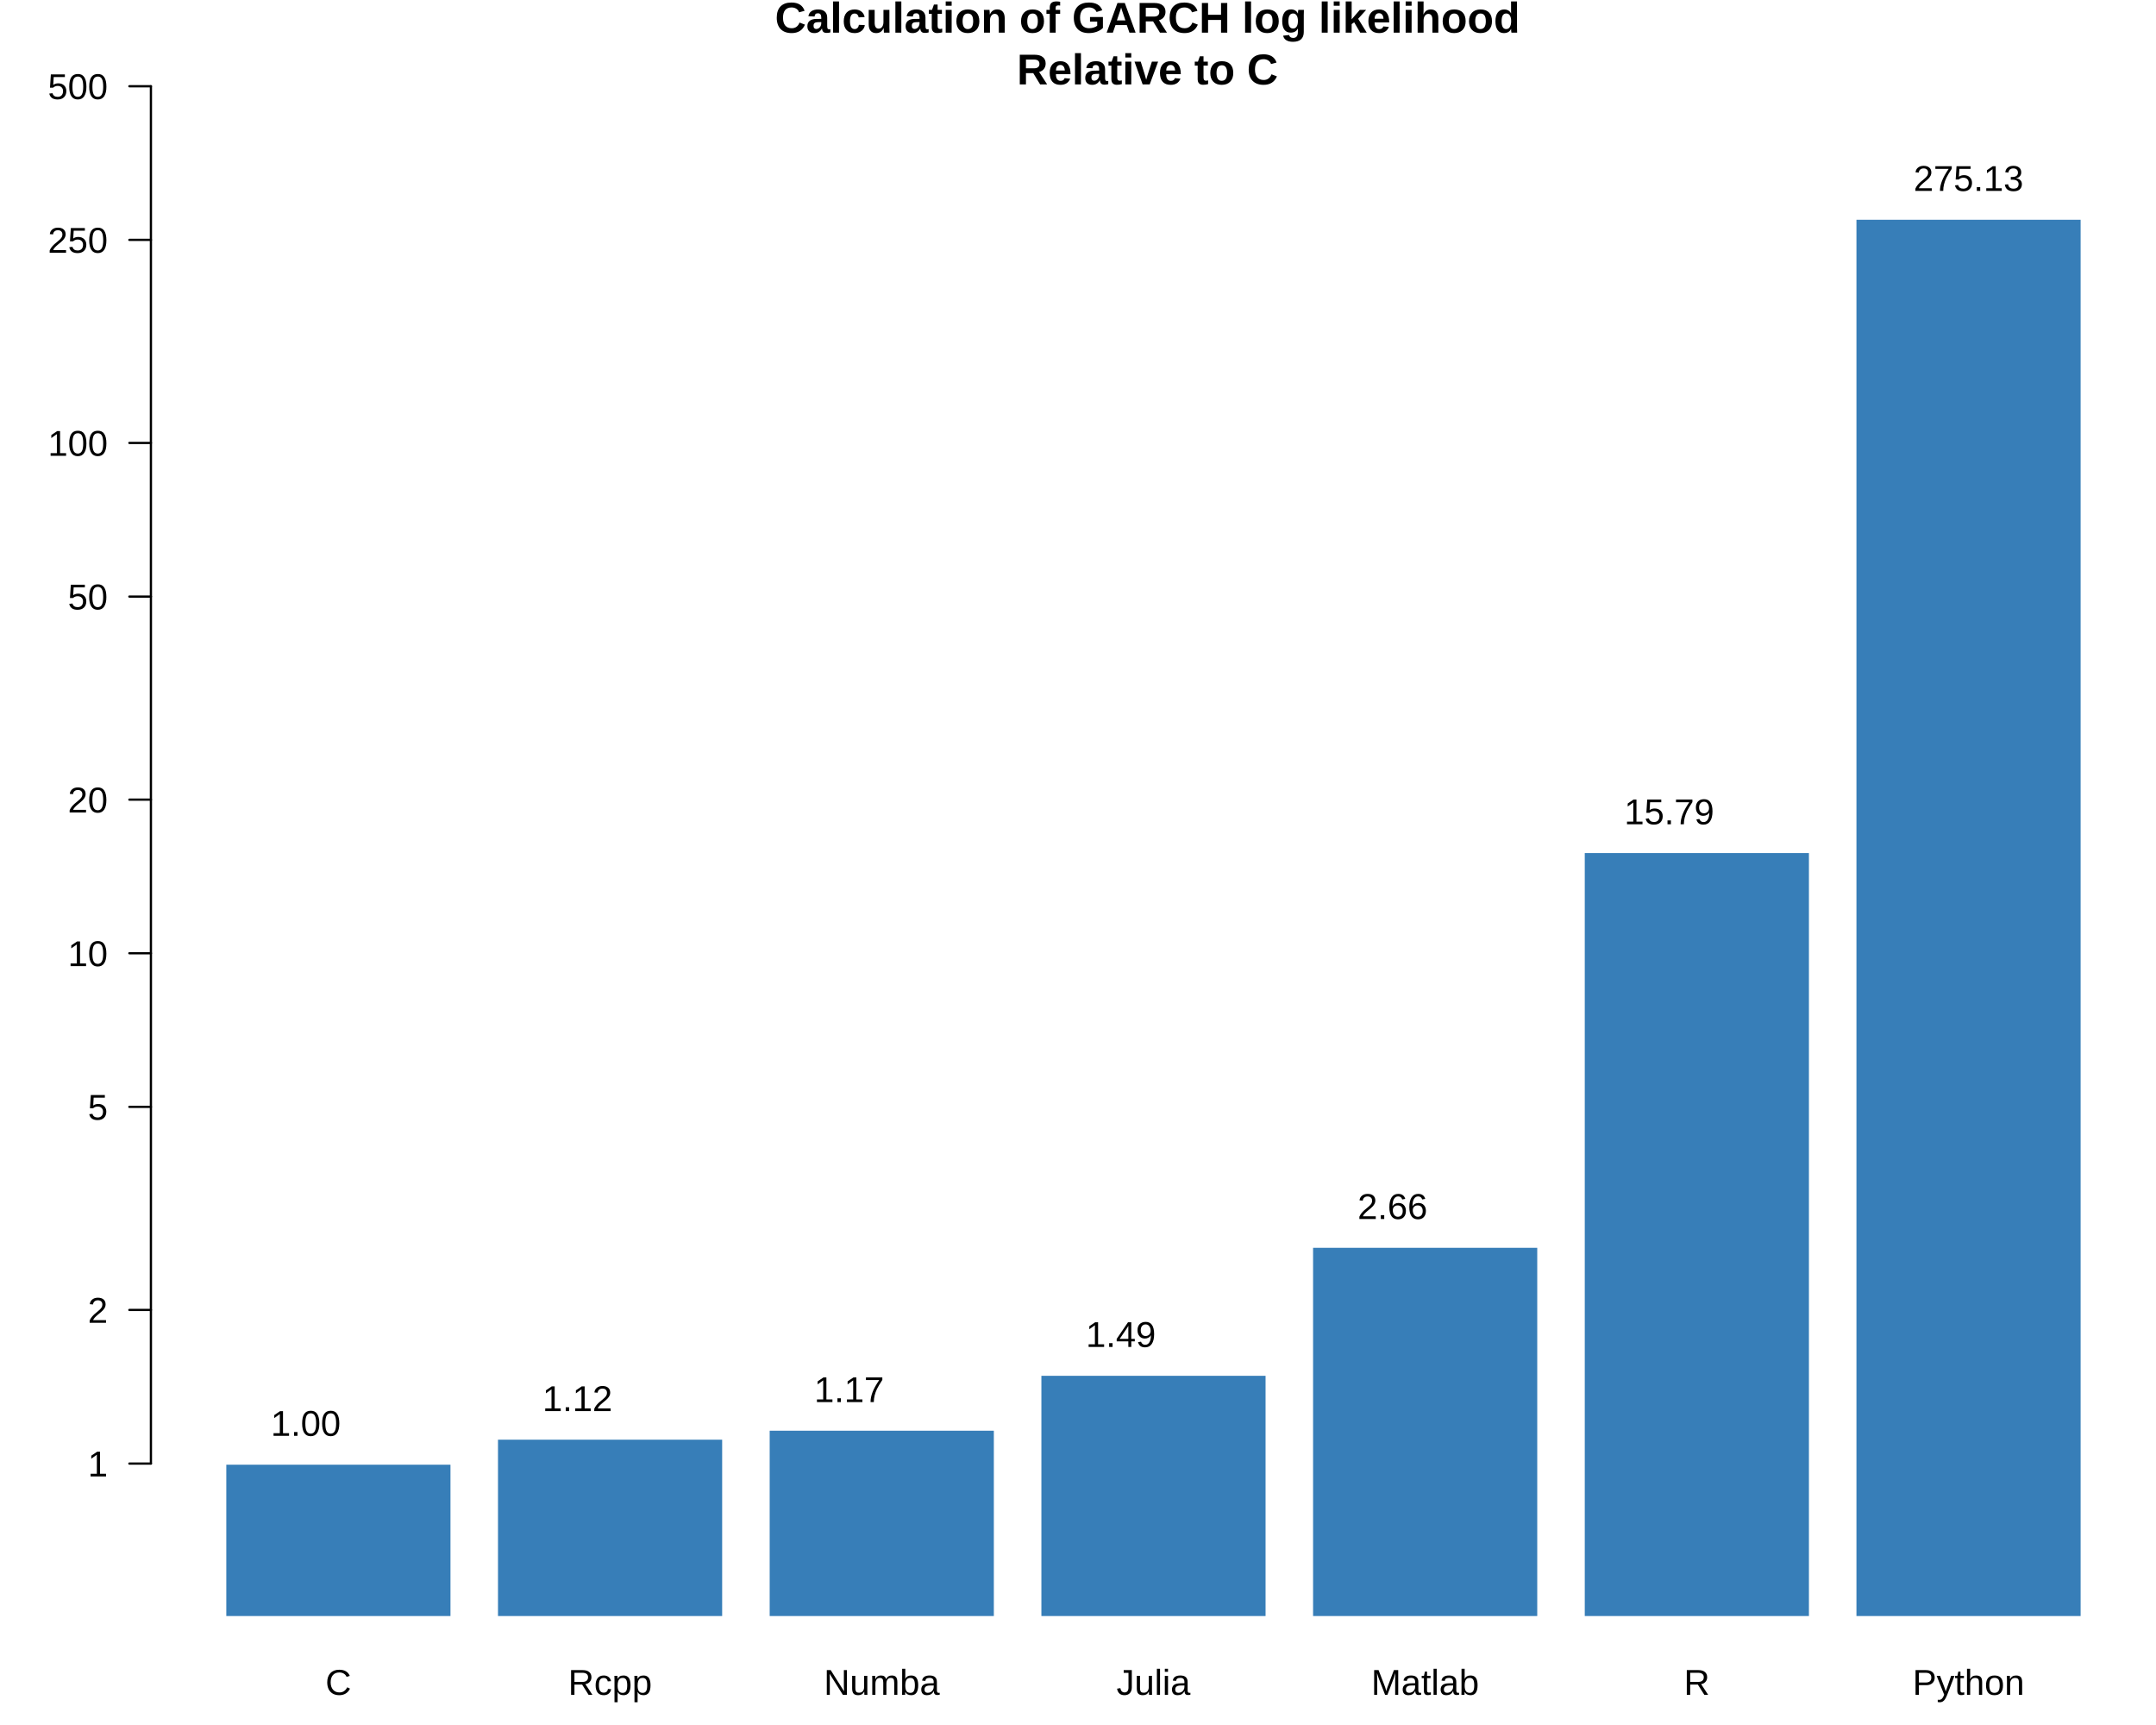
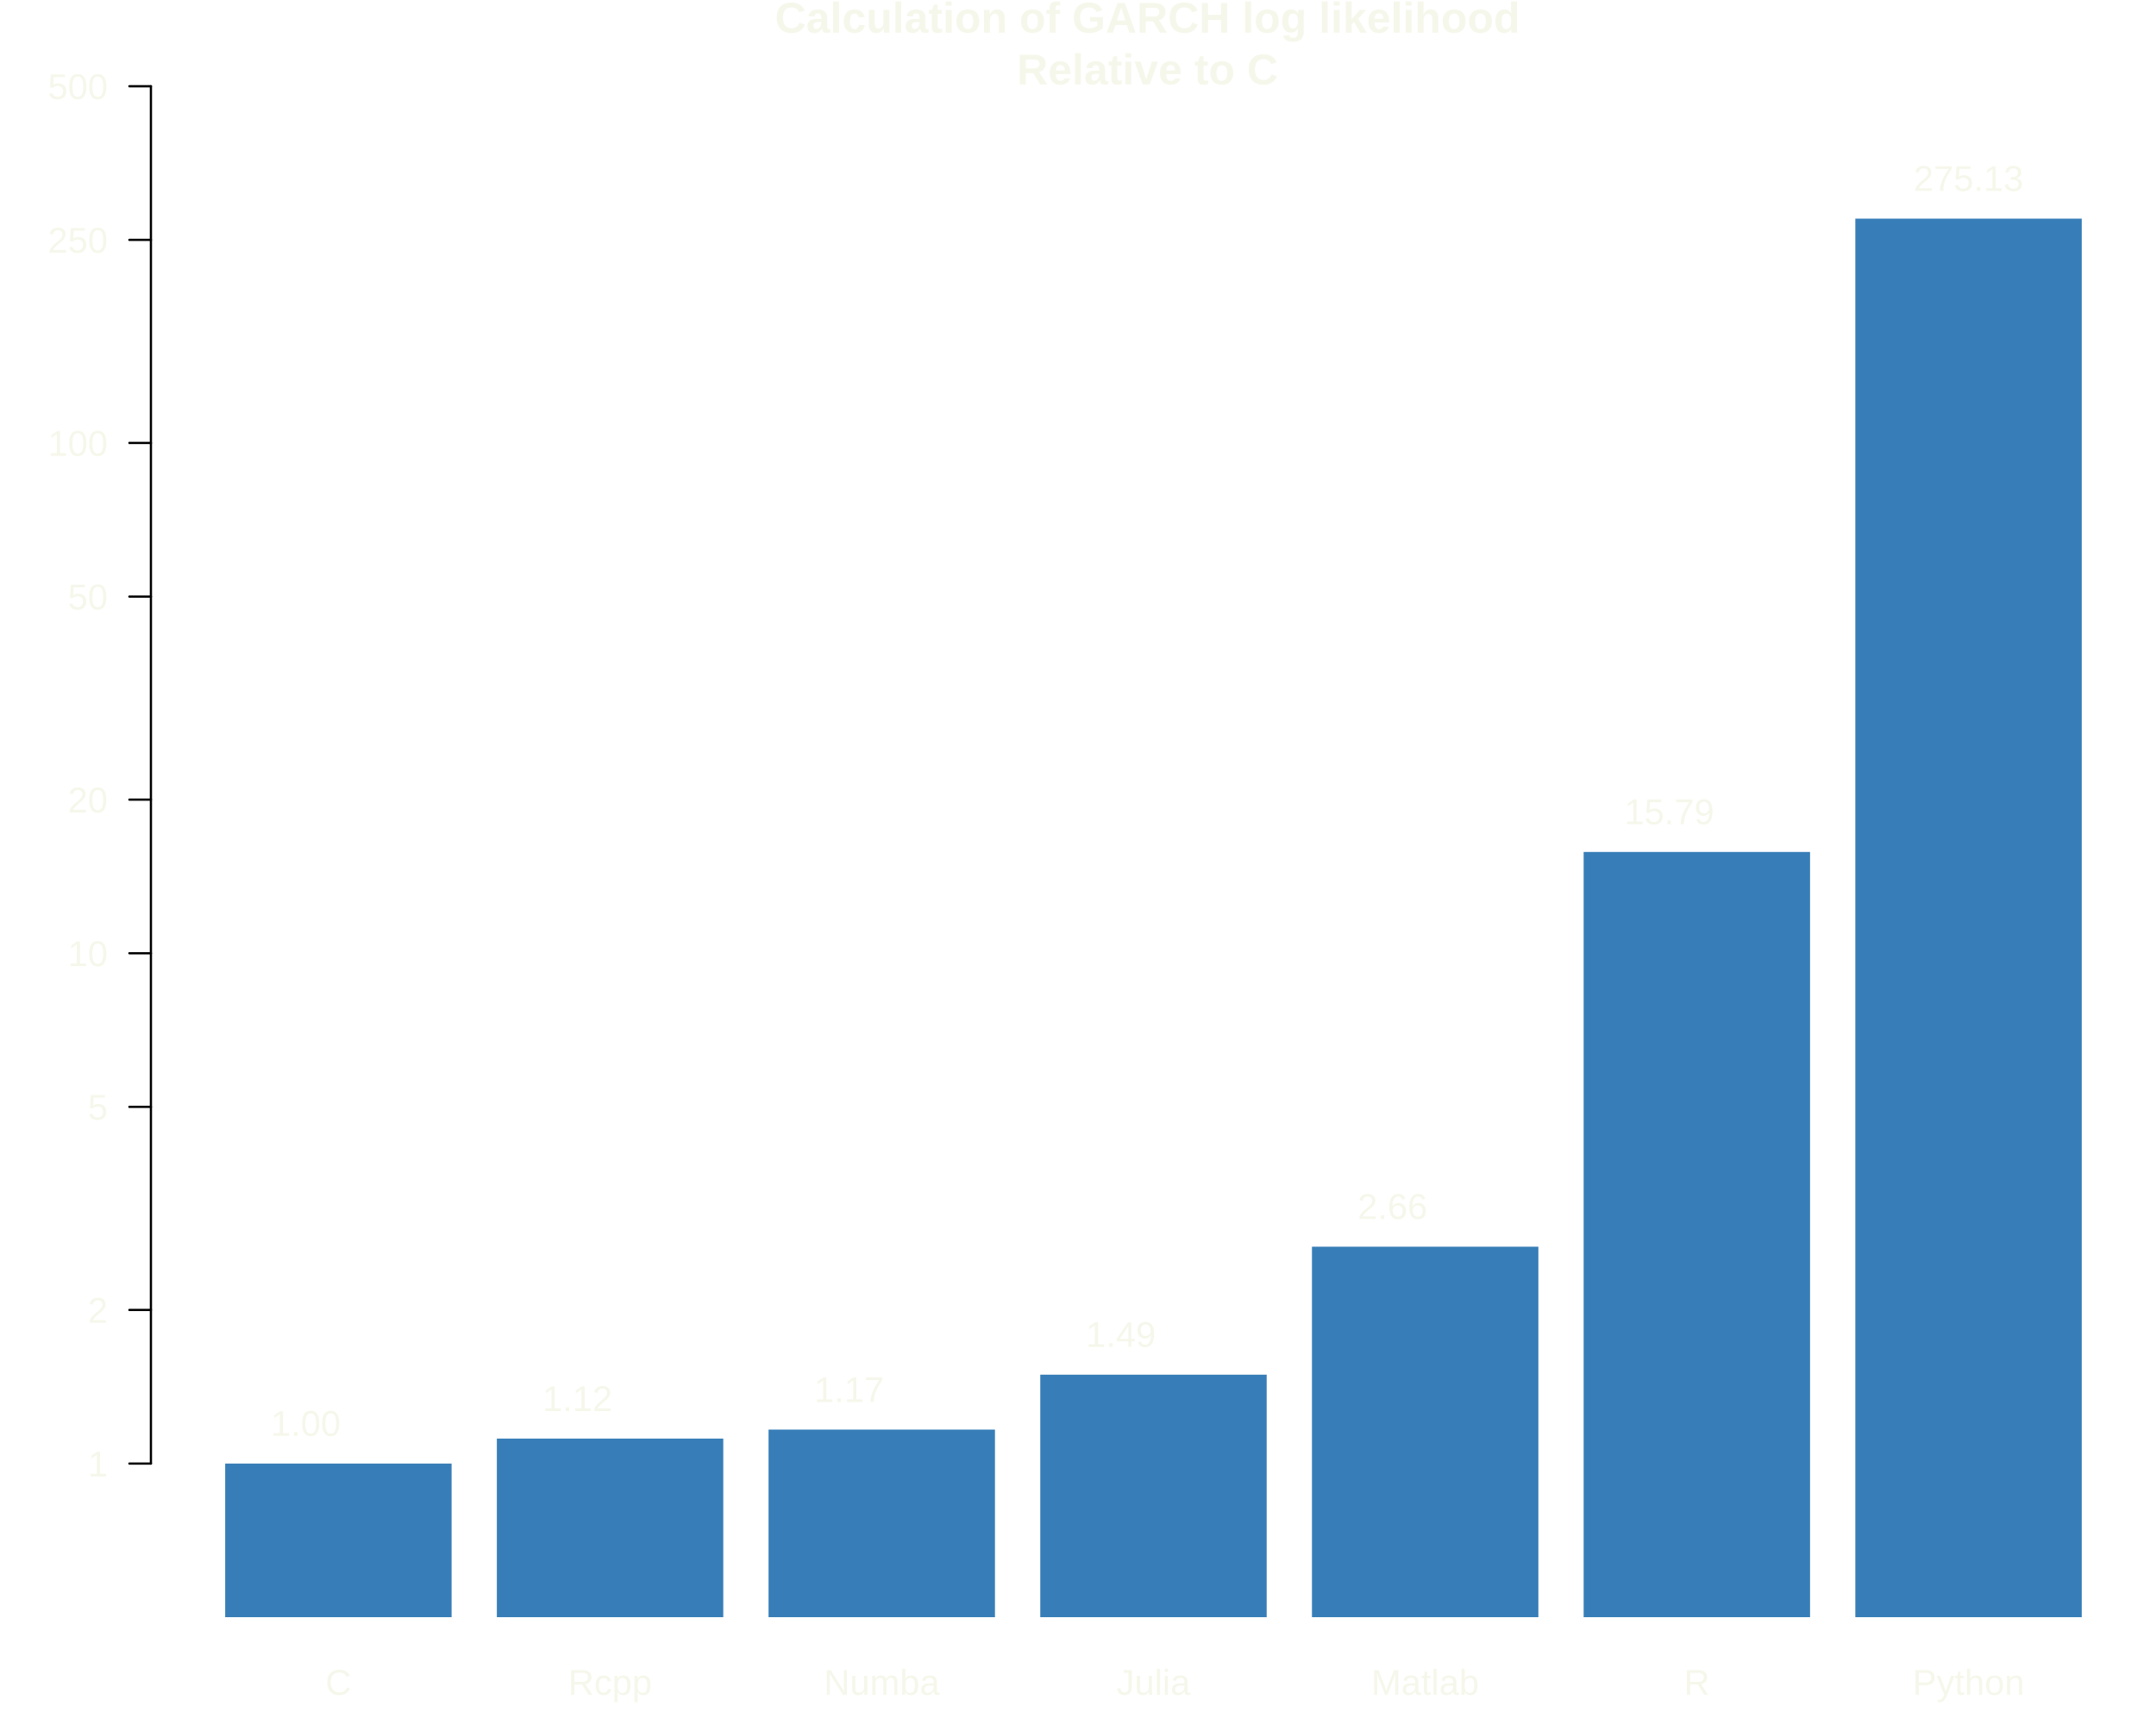
<svg xmlns="http://www.w3.org/2000/svg" viewBox="0 0 720.00 576.00">
  <defs>
    <style type="text/css">
    line, polyline, polygon, path, rect, circle {
      fill: none;
      stroke: #000000;
      stroke-linecap: round;
      stroke-linejoin: round;
      stroke-miterlimit: 10.00;
    }
  </style>
  </defs>
  <rect width="100%" height="100%" style="stroke: none; fill: #FFFFFF;" />
-   <rect x="75.20" y="488.70" width="75.61" height="51.30" style="stroke-width: 0.75; stroke: #FFFFFF; fill: #377EB8;" />
-   <rect x="165.93" y="480.36" width="75.61" height="59.64" style="stroke-width: 0.75; stroke: #FFFFFF; fill: #377EB8;" />
-   <rect x="256.66" y="477.36" width="75.61" height="62.64" style="stroke-width: 0.75; stroke: #FFFFFF; fill: #377EB8;" />
-   <rect x="347.40" y="459.02" width="75.61" height="80.98" style="stroke-width: 0.75; stroke: #FFFFFF; fill: #377EB8;" />
-   <rect x="438.13" y="416.29" width="75.61" height="123.71" style="stroke-width: 0.75; stroke: #FFFFFF; fill: #377EB8;" />
-   <rect x="528.86" y="284.48" width="75.61" height="255.52" style="stroke-width: 0.75; stroke: #FFFFFF; fill: #377EB8;" />
-   <rect x="619.59" y="73.01" width="75.61" height="466.99" style="stroke-width: 0.75; stroke: #FFFFFF; fill: #377EB8;" />
-   <text x="108.67" y="565.92" style="font-size: 12.00px; font-family: Arial;" textLength="8.67px" lengthAdjust="spacingAndGlyphs">C</text>
-   <text x="189.73" y="565.92" style="font-size: 12.00px; font-family: Arial;" textLength="28.01px" lengthAdjust="spacingAndGlyphs">Rcpp</text>
-   <text x="275.13" y="565.92" style="font-size: 12.00px; font-family: Arial;" textLength="38.68px" lengthAdjust="spacingAndGlyphs">Numba</text>
-   <text x="372.86" y="565.92" style="font-size: 12.00px; font-family: Arial;" textLength="24.68px" lengthAdjust="spacingAndGlyphs">Julia</text>
-   <text x="457.92" y="565.92" style="font-size: 12.00px; font-family: Arial;" textLength="36.02px" lengthAdjust="spacingAndGlyphs">Matlab</text>
-   <text x="562.33" y="565.92" style="font-size: 12.00px; font-family: Arial;" textLength="8.67px" lengthAdjust="spacingAndGlyphs">R</text>
-   <text x="638.72" y="565.92" style="font-size: 12.00px; font-family: Arial;" textLength="37.36px" lengthAdjust="spacingAndGlyphs">Python</text>
-   <text x="258.80" y="10.91" style="font-size: 14.40px; font-weight: bold; font-family: Arial;" textLength="252.80px" lengthAdjust="spacingAndGlyphs">Calculation of GARCH log likelihood </text>
-   <text x="339.59" y="28.19" style="font-size: 14.40px; font-weight: bold; font-family: Arial;" textLength="91.22px" lengthAdjust="spacingAndGlyphs"> Relative to C</text>
+   <rect x="75.20" y="488.70" width="75.61" height="51.30" style="stroke-width: 0.75; stroke: none; fill: #377EB8;" />
+   <rect x="165.93" y="480.36" width="75.61" height="59.64" style="stroke-width: 0.75; stroke: none; fill: #377EB8;" />
+   <rect x="256.66" y="477.36" width="75.61" height="62.64" style="stroke-width: 0.75; stroke: none; fill: #377EB8;" />
+   <rect x="347.40" y="459.02" width="75.61" height="80.98" style="stroke-width: 0.75; stroke: none; fill: #377EB8;" />
+   <rect x="438.13" y="416.29" width="75.61" height="123.71" style="stroke-width: 0.75; stroke: none; fill: #377EB8;" />
+   <rect x="528.86" y="284.48" width="75.61" height="255.52" style="stroke-width: 0.75; stroke: none; fill: #377EB8;" />
+   <rect x="619.59" y="73.01" width="75.61" height="466.99" style="stroke-width: 0.75; stroke: none; fill: #377EB8;" />
+   <text x="108.67" y="565.92" style="font-size: 12.00px; fill: #F6F7EB; font-family: Arial;" textLength="8.67px" lengthAdjust="spacingAndGlyphs">C</text>
+   <text x="189.73" y="565.92" style="font-size: 12.00px; fill: #F6F7EB; font-family: Arial;" textLength="28.01px" lengthAdjust="spacingAndGlyphs">Rcpp</text>
+   <text x="275.13" y="565.92" style="font-size: 12.00px; fill: #F6F7EB; font-family: Arial;" textLength="38.68px" lengthAdjust="spacingAndGlyphs">Numba</text>
+   <text x="372.86" y="565.92" style="font-size: 12.00px; fill: #F6F7EB; font-family: Arial;" textLength="24.68px" lengthAdjust="spacingAndGlyphs">Julia</text>
+   <text x="457.92" y="565.92" style="font-size: 12.00px; fill: #F6F7EB; font-family: Arial;" textLength="36.02px" lengthAdjust="spacingAndGlyphs">Matlab</text>
+   <text x="562.33" y="565.92" style="font-size: 12.00px; fill: #F6F7EB; font-family: Arial;" textLength="8.67px" lengthAdjust="spacingAndGlyphs">R</text>
+   <text x="638.72" y="565.92" style="font-size: 12.00px; fill: #F6F7EB; font-family: Arial;" textLength="37.36px" lengthAdjust="spacingAndGlyphs">Python</text>
+   <text x="258.80" y="10.91" style="font-size: 14.40px; font-weight: bold; fill: #F6F7EB; font-family: Arial;" textLength="252.80px" lengthAdjust="spacingAndGlyphs">Calculation of GARCH log likelihood </text>
+   <text x="339.59" y="28.19" style="font-size: 14.40px; font-weight: bold; fill: #F6F7EB; font-family: Arial;" textLength="91.22px" lengthAdjust="spacingAndGlyphs"> Relative to C</text>
  <defs>
    <clipPath id="cpNTAuNDB8NzIwLjAwfDU0MC4wMHwyOC44MA==">
      <rect x="50.40" y="28.80" width="669.60" height="511.20" />
    </clipPath>
  </defs>
  <g clip-path="url(#cpNTAuNDB8NzIwLjAwfDU0MC4wMHwyOC44MA==)">
-     <text x="90.43" y="479.45" style="font-size: 12.00px; font-family: Arial;" textLength="30.02px" lengthAdjust="spacingAndGlyphs">  1.00</text>
+     <text x="90.43" y="479.45" style="font-size: 12.00px; fill: #F6F7EB; font-family: Arial;" textLength="30.02px" lengthAdjust="spacingAndGlyphs">  1.00</text>
  </g>
  <g clip-path="url(#cpNTAuNDB8NzIwLjAwfDU0MC4wMHwyOC44MA==)">
-     <text x="181.16" y="471.18" style="font-size: 12.00px; font-family: Arial;" textLength="30.02px" lengthAdjust="spacingAndGlyphs">  1.12</text>
+     <text x="181.16" y="471.18" style="font-size: 12.00px; fill: #F6F7EB; font-family: Arial;" textLength="30.02px" lengthAdjust="spacingAndGlyphs">  1.12</text>
  </g>
  <g clip-path="url(#cpNTAuNDB8NzIwLjAwfDU0MC4wMHwyOC44MA==)">
-     <text x="271.90" y="468.18" style="font-size: 12.00px; font-family: Arial;" textLength="30.02px" lengthAdjust="spacingAndGlyphs">  1.17</text>
+     <text x="271.90" y="468.18" style="font-size: 12.00px; fill: #F6F7EB; font-family: Arial;" textLength="30.02px" lengthAdjust="spacingAndGlyphs">  1.17</text>
  </g>
  <g clip-path="url(#cpNTAuNDB8NzIwLjAwfDU0MC4wMHwyOC44MA==)">
-     <text x="362.63" y="449.77" style="font-size: 12.00px; font-family: Arial;" textLength="30.02px" lengthAdjust="spacingAndGlyphs">  1.49</text>
+     <text x="362.63" y="449.77" style="font-size: 12.00px; fill: #F6F7EB; font-family: Arial;" textLength="30.02px" lengthAdjust="spacingAndGlyphs">  1.49</text>
  </g>
  <g clip-path="url(#cpNTAuNDB8NzIwLjAwfDU0MC4wMHwyOC44MA==)">
-     <text x="453.36" y="407.03" style="font-size: 12.00px; font-family: Arial;" textLength="30.02px" lengthAdjust="spacingAndGlyphs">  2.66</text>
+     <text x="453.36" y="407.03" style="font-size: 12.00px; fill: #F6F7EB; font-family: Arial;" textLength="30.02px" lengthAdjust="spacingAndGlyphs">  2.66</text>
  </g>
  <g clip-path="url(#cpNTAuNDB8NzIwLjAwfDU0MC4wMHwyOC44MA==)">
-     <text x="542.42" y="275.23" style="font-size: 12.00px; font-family: Arial;" textLength="33.36px" lengthAdjust="spacingAndGlyphs"> 15.79</text>
+     <text x="542.42" y="275.23" style="font-size: 12.00px; fill: #F6F7EB; font-family: Arial;" textLength="33.36px" lengthAdjust="spacingAndGlyphs"> 15.79</text>
  </g>
  <g clip-path="url(#cpNTAuNDB8NzIwLjAwfDU0MC4wMHwyOC44MA==)">
-     <text x="639.04" y="63.75" style="font-size: 12.00px; font-family: Arial;" textLength="36.70px" lengthAdjust="spacingAndGlyphs">275.13</text>
+     <text x="639.04" y="63.75" style="font-size: 12.00px; fill: #F6F7EB; font-family: Arial;" textLength="36.70px" lengthAdjust="spacingAndGlyphs">275.13</text>
  </g>
  <defs>
    <clipPath id="cpMC4wMHw3MjAuMDB8NTc2LjAwfDAuMDA=">
      <rect x="0.00" y="0.00" width="720.00" height="576.00" />
    </clipPath>
  </defs>
  <line x1="50.40" y1="488.70" x2="50.40" y2="28.80" style="stroke-width: 0.75;" clip-path="url(#cpMC4wMHw3MjAuMDB8NTc2LjAwfDAuMDA=)" />
  <line x1="50.40" y1="488.70" x2="43.20" y2="488.70" style="stroke-width: 0.75;" clip-path="url(#cpMC4wMHw3MjAuMDB8NTc2LjAwfDAuMDA=)" />
  <line x1="50.40" y1="437.41" x2="43.20" y2="437.41" style="stroke-width: 0.75;" clip-path="url(#cpMC4wMHw3MjAuMDB8NTc2LjAwfDAuMDA=)" />
  <line x1="50.40" y1="369.60" x2="43.20" y2="369.60" style="stroke-width: 0.75;" clip-path="url(#cpMC4wMHw3MjAuMDB8NTc2LjAwfDAuMDA=)" />
  <line x1="50.40" y1="318.30" x2="43.20" y2="318.30" style="stroke-width: 0.75;" clip-path="url(#cpMC4wMHw3MjAuMDB8NTc2LjAwfDAuMDA=)" />
  <line x1="50.40" y1="267.01" x2="43.20" y2="267.01" style="stroke-width: 0.75;" clip-path="url(#cpMC4wMHw3MjAuMDB8NTc2LjAwfDAuMDA=)" />
  <line x1="50.40" y1="199.20" x2="43.20" y2="199.20" style="stroke-width: 0.75;" clip-path="url(#cpMC4wMHw3MjAuMDB8NTc2LjAwfDAuMDA=)" />
  <line x1="50.40" y1="147.90" x2="43.20" y2="147.90" style="stroke-width: 0.75;" clip-path="url(#cpMC4wMHw3MjAuMDB8NTc2LjAwfDAuMDA=)" />
  <line x1="50.40" y1="80.10" x2="43.20" y2="80.10" style="stroke-width: 0.75;" clip-path="url(#cpMC4wMHw3MjAuMDB8NTc2LjAwfDAuMDA=)" />
  <line x1="50.40" y1="28.80" x2="43.20" y2="28.80" style="stroke-width: 0.75;" clip-path="url(#cpMC4wMHw3MjAuMDB8NTc2LjAwfDAuMDA=)" />
  <g clip-path="url(#cpMC4wMHw3MjAuMDB8NTc2LjAwfDAuMDA=)">
-     <text x="29.33" y="493.00" style="font-size: 12.00px; font-family: Arial;" textLength="6.67px" lengthAdjust="spacingAndGlyphs">1</text>
+     <text x="29.33" y="493.00" style="font-size: 12.00px; fill: #F6F7EB; font-family: Arial;" textLength="6.67px" lengthAdjust="spacingAndGlyphs">1</text>
  </g>
  <g clip-path="url(#cpMC4wMHw3MjAuMDB8NTc2LjAwfDAuMDA=)">
-     <text x="29.33" y="441.70" style="font-size: 12.00px; font-family: Arial;" textLength="6.67px" lengthAdjust="spacingAndGlyphs">2</text>
+     <text x="29.33" y="441.70" style="font-size: 12.00px; fill: #F6F7EB; font-family: Arial;" textLength="6.67px" lengthAdjust="spacingAndGlyphs">2</text>
  </g>
  <g clip-path="url(#cpMC4wMHw3MjAuMDB8NTc2LjAwfDAuMDA=)">
-     <text x="29.33" y="373.89" style="font-size: 12.00px; font-family: Arial;" textLength="6.67px" lengthAdjust="spacingAndGlyphs">5</text>
+     <text x="29.33" y="373.89" style="font-size: 12.00px; fill: #F6F7EB; font-family: Arial;" textLength="6.67px" lengthAdjust="spacingAndGlyphs">5</text>
  </g>
  <g clip-path="url(#cpMC4wMHw3MjAuMDB8NTc2LjAwfDAuMDA=)">
-     <text x="22.65" y="322.60" style="font-size: 12.00px; font-family: Arial;" textLength="13.35px" lengthAdjust="spacingAndGlyphs">10</text>
+     <text x="22.65" y="322.60" style="font-size: 12.00px; fill: #F6F7EB; font-family: Arial;" textLength="13.35px" lengthAdjust="spacingAndGlyphs">10</text>
  </g>
  <g clip-path="url(#cpMC4wMHw3MjAuMDB8NTc2LjAwfDAuMDA=)">
-     <text x="22.65" y="271.30" style="font-size: 12.00px; font-family: Arial;" textLength="13.35px" lengthAdjust="spacingAndGlyphs">20</text>
+     <text x="22.65" y="271.30" style="font-size: 12.00px; fill: #F6F7EB; font-family: Arial;" textLength="13.35px" lengthAdjust="spacingAndGlyphs">20</text>
  </g>
  <g clip-path="url(#cpMC4wMHw3MjAuMDB8NTc2LjAwfDAuMDA=)">
-     <text x="22.65" y="203.49" style="font-size: 12.00px; font-family: Arial;" textLength="13.35px" lengthAdjust="spacingAndGlyphs">50</text>
+     <text x="22.65" y="203.49" style="font-size: 12.00px; fill: #F6F7EB; font-family: Arial;" textLength="13.35px" lengthAdjust="spacingAndGlyphs">50</text>
  </g>
  <g clip-path="url(#cpMC4wMHw3MjAuMDB8NTc2LjAwfDAuMDA=)">
-     <text x="15.98" y="152.20" style="font-size: 12.00px; font-family: Arial;" textLength="20.02px" lengthAdjust="spacingAndGlyphs">100</text>
+     <text x="15.98" y="152.20" style="font-size: 12.00px; fill: #F6F7EB; font-family: Arial;" textLength="20.02px" lengthAdjust="spacingAndGlyphs">100</text>
  </g>
  <g clip-path="url(#cpMC4wMHw3MjAuMDB8NTc2LjAwfDAuMDA=)">
-     <text x="15.98" y="84.39" style="font-size: 12.00px; font-family: Arial;" textLength="20.02px" lengthAdjust="spacingAndGlyphs">250</text>
+     <text x="15.98" y="84.39" style="font-size: 12.00px; fill: #F6F7EB; font-family: Arial;" textLength="20.02px" lengthAdjust="spacingAndGlyphs">250</text>
  </g>
  <g clip-path="url(#cpMC4wMHw3MjAuMDB8NTc2LjAwfDAuMDA=)">
-     <text x="15.98" y="33.09" style="font-size: 12.00px; font-family: Arial;" textLength="20.02px" lengthAdjust="spacingAndGlyphs">500</text>
+     <text x="15.98" y="33.09" style="font-size: 12.00px; fill: #F6F7EB; font-family: Arial;" textLength="20.02px" lengthAdjust="spacingAndGlyphs">500</text>
  </g>
</svg>
